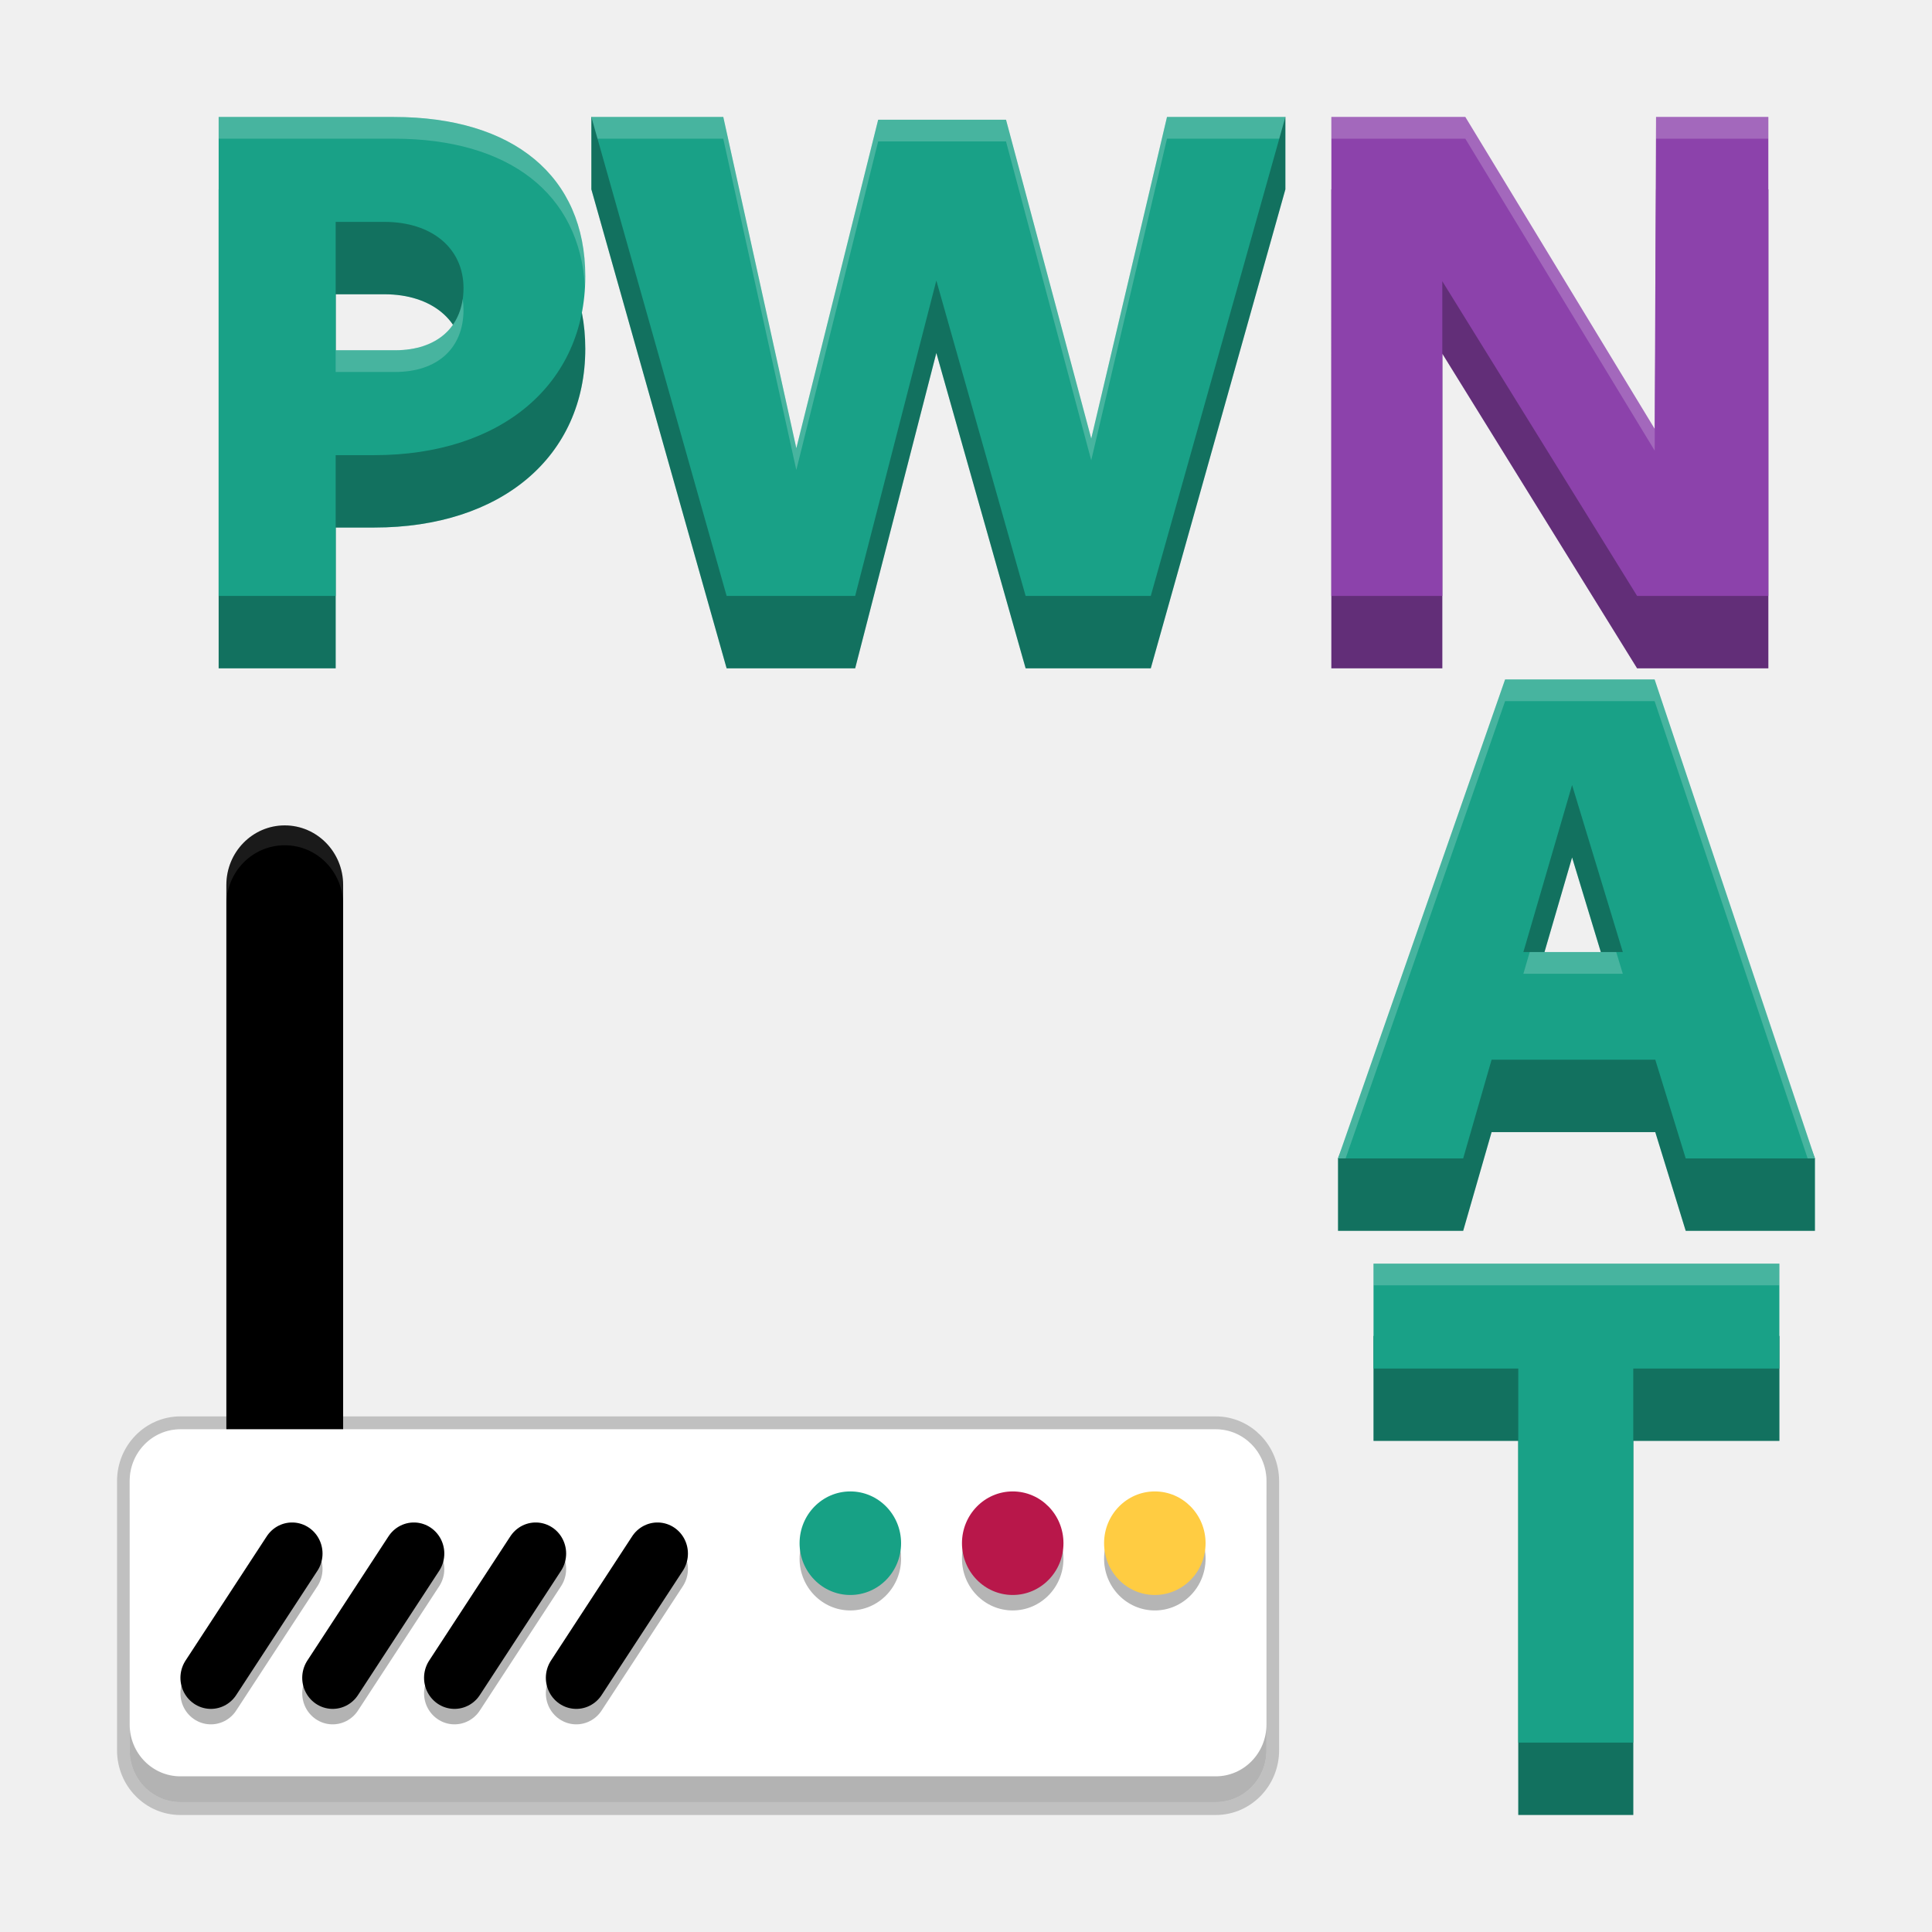
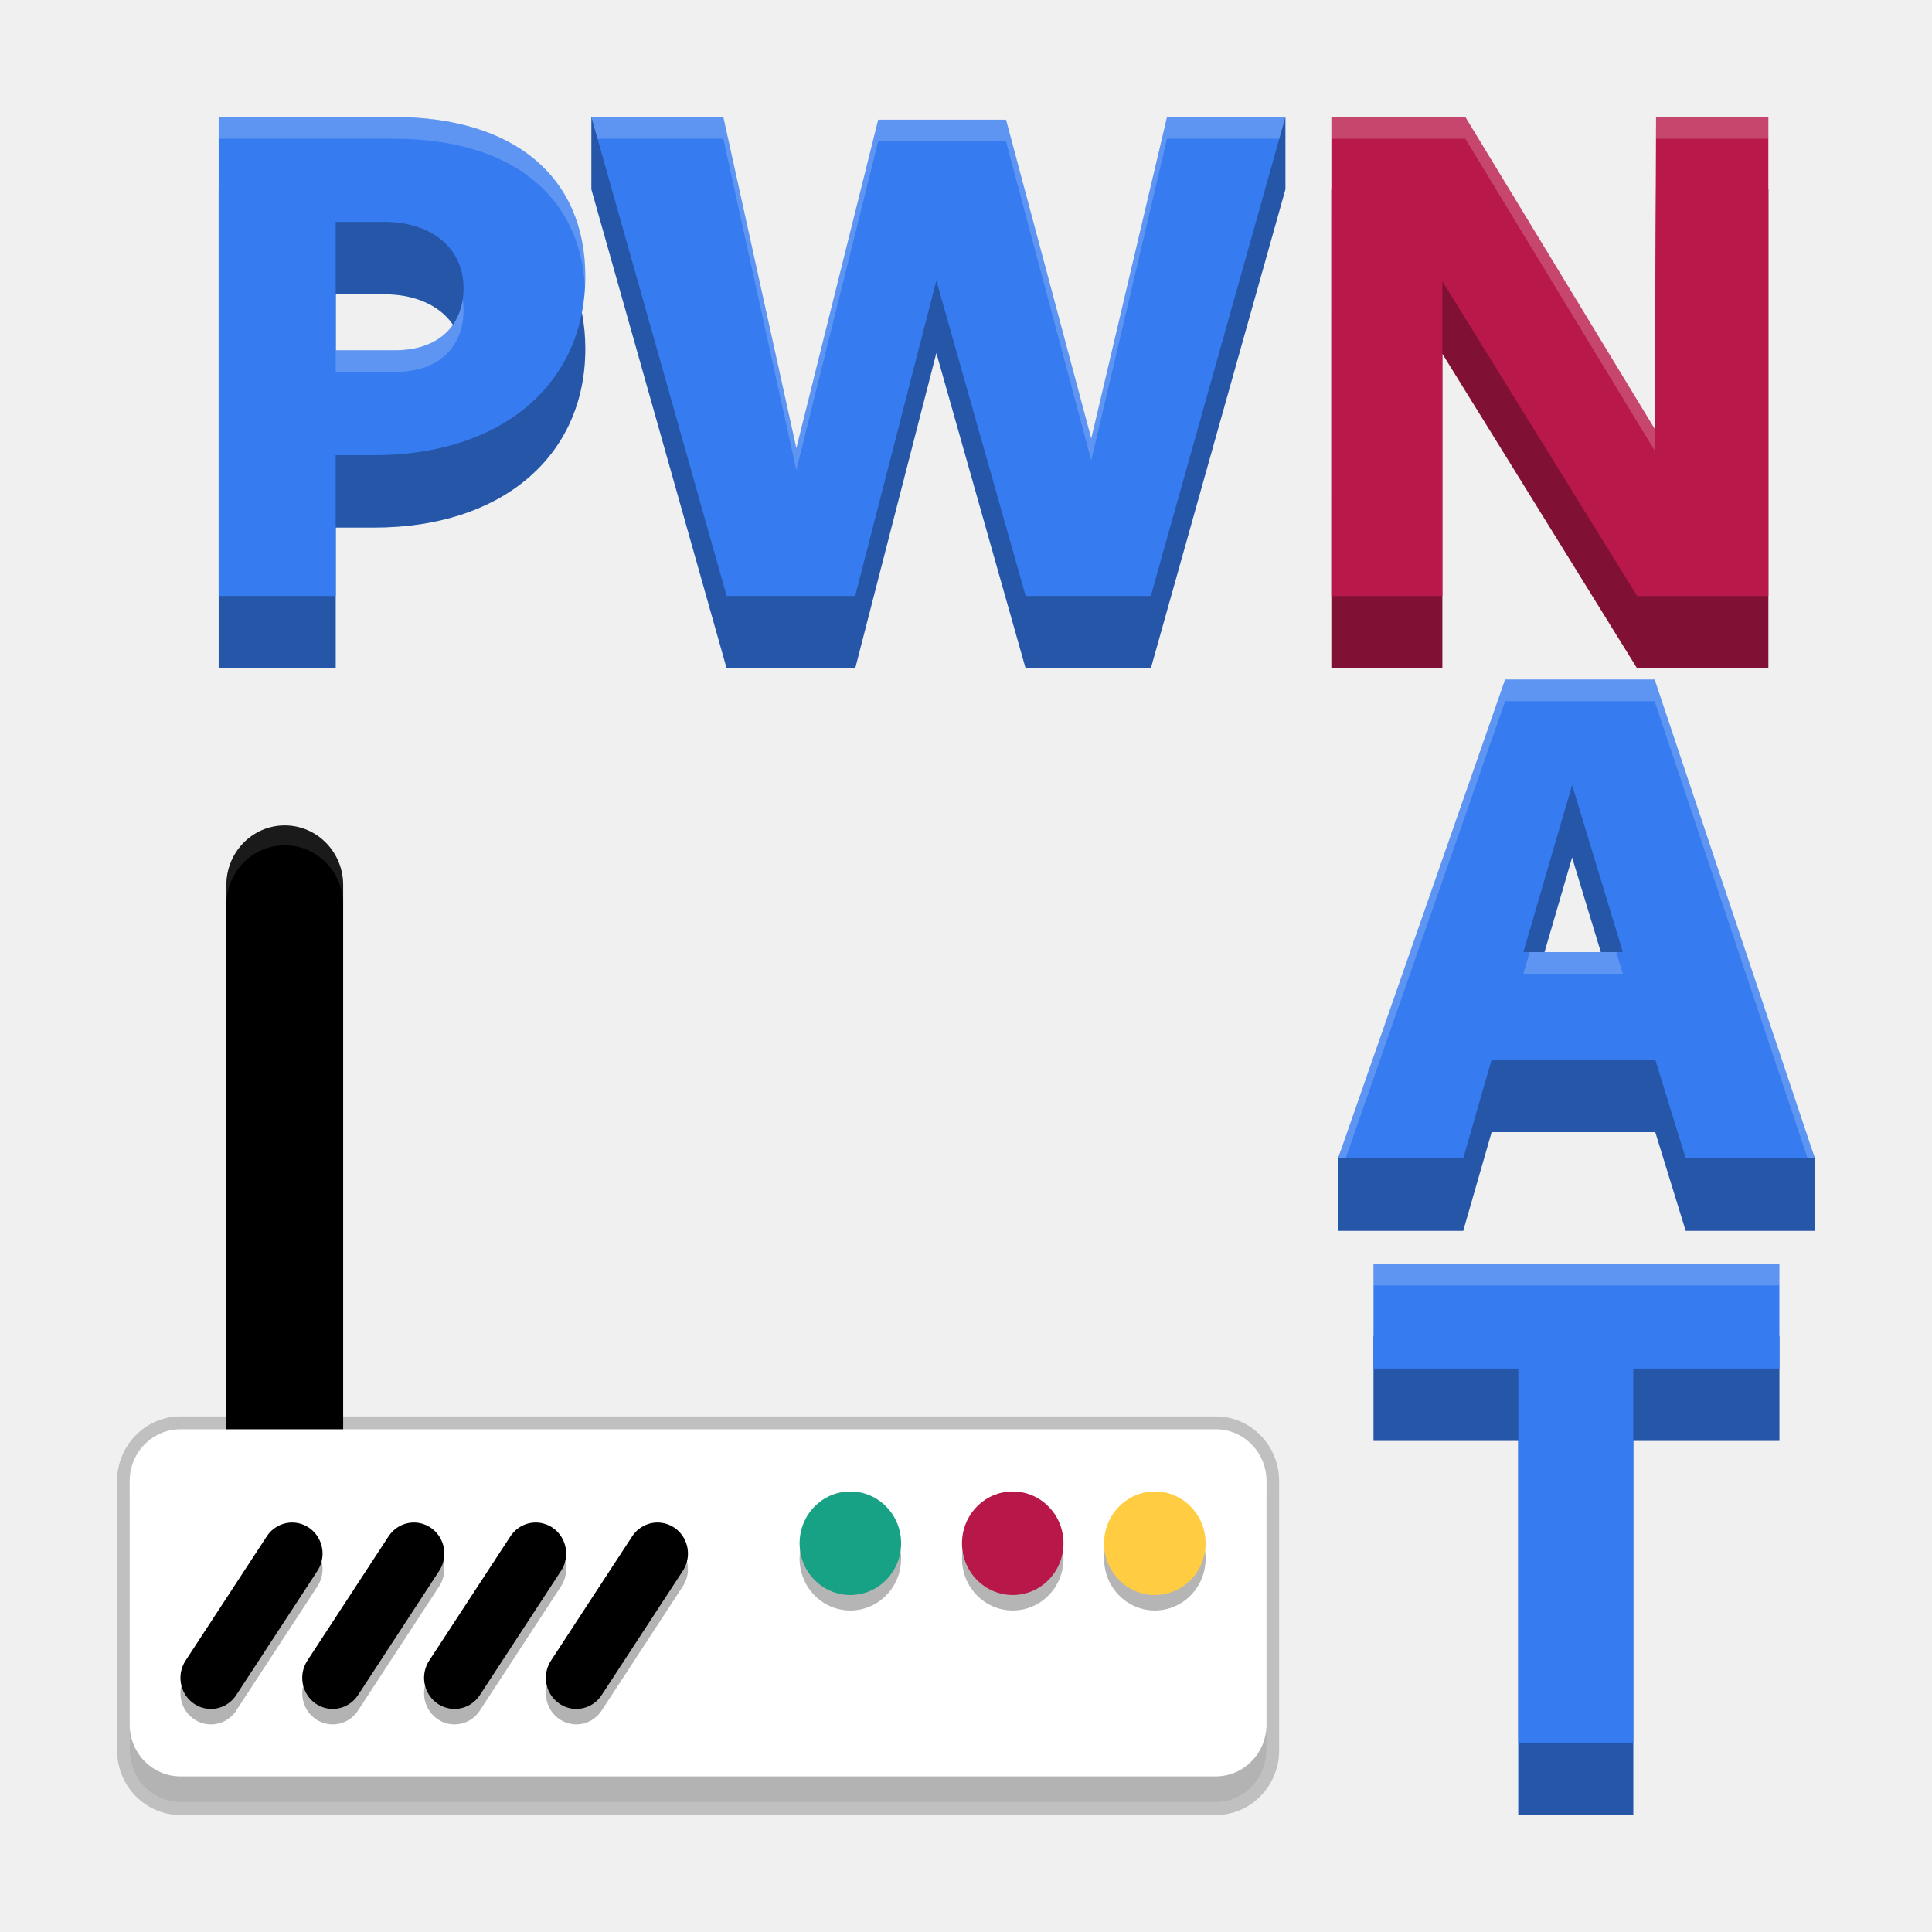
<svg xmlns="http://www.w3.org/2000/svg" xmlns:xlink="http://www.w3.org/1999/xlink" width="512" height="512" version="1.1" viewBox="0 0 135.47 135.47">
  <defs>
-     <filter id="n" x="0%" y="0%" width="100%" height="100%">
+     <filter id="b" x="0%" y="0%" width="100%" height="100%">
      <feColorMatrix in="SourceGraphic" values="0 0 0 0 1 0 0 0 0 1 0 0 0 0 1 0 0 0 1 0" />
    </filter>
-     <mask id="k">
-       <g filter="url(#n)">
+     <mask id="e">
+       <g filter="url(#b)">
        <rect width="384" height="384" fill-opacity=".102" />
      </g>
    </mask>
-     <clipPath id="j">
+     <clipPath id="f">
      <rect width="384" height="384" />
    </clipPath>
-     <g id="o" clip-path="url(#j)">
+     <g id="a" clip-path="url(#f)">
      <path d="m93.762 22.973c-9.605 0-17.336 7.734-17.336 17.336v5.781c0-9.605 7.731-17.336 17.336-17.336s17.336 7.731 17.336 17.336v-5.781c0-9.602-7.731-17.336-17.336-17.336z" fill="#fff" />
    </g>
    <filter id="h" x="0%" y="0%" width="100%" height="100%">
      <feColorMatrix in="SourceGraphic" values="0 0 0 0 1 0 0 0 0 1 0 0 0 0 1 0 0 0 1 0" />
    </filter>
-     <mask id="l">
+     <mask id="d">
      <g filter="url(#h)">
        <rect width="384" height="384" fill-opacity=".2" />
      </g>
    </mask>
-     <clipPath id="i">
+     <clipPath id="g">
      <rect width="384" height="384" />
    </clipPath>
-     <g id="m" clip-path="url(#i)">
+     <g id="c" clip-path="url(#g)">
      <path d="m38.316 26.262c-8.348 0-15.066 6.723-15.066 15.07v6.023c0-8.344 6.719-15.066 15.066-15.066h307.37c8.348 0 15.066 6.723 15.066 15.066v-6.023c0-8.348-6.719-15.07-15.066-15.07z" fill="#fff" />
    </g>
+     <clipPath>
+       <rect width="384" height="384" />
+     </clipPath>
+     <clipPath>
+       <rect width="384" height="384" />
+     </clipPath>
  </defs>
-   <path d="m15.332 46.863h8.205v-9.872h2.704c8.917 0 14.798-4.984 14.798-12.534 0-7.017-5.028-11.179-13.423-11.179h-12.284zm8.205-17.228v-9.001h3.415c3.32 0 5.549 1.839 5.549 4.646 0 2.71-1.85 4.355-4.79 4.355z" fill="#19a187" />
-   <path d="m50.951 46.863h9.012l5.692-22.116 6.261 22.116h8.775l9.438-33.585v-5.076l-8.3 5.076-5.312 22.551-5.976-22.358h-8.964l-5.739 23.035-5.122-23.229-9.249-5.076v5.076z" fill="#19a187" />
-   <path d="m93.354 46.863h7.779v-22.067l13.66 22.067h9.201v-33.585h-7.873l-0.095 21.874-13.28-21.874h-9.391z" fill="#8c42ab" />
-   <path d="m93.822 86.302h8.775l1.992-6.92h11.478l2.134 6.92h9.059v-5.076l-11.241-28.509h-10.482l-11.715 28.509zm12.996-14.47 3.415-11.711 3.557 11.711z" fill="#19a187" />
-   <path d="m106.46 127.26h8.063v-26.229h10.245v-7.356h-28.458v7.356h10.15z" fill="#19a187" />
-   <path d="m41.466 8.202v5.076l9.486 33.585h9.012l5.692-22.116 6.261 22.116h8.774l9.439-33.585v-5.076l-8.3 5.076-5.312 22.551-5.976-22.358h-8.964l-5.739 23.036-5.122-23.229zm-26.134 5.076v33.585h8.205v-9.872h2.704c8.917 0 14.798-4.985 14.798-12.534 0-7.017-5.027-11.179-13.423-11.179zm78.022 0 4.9e-4 33.585h7.779v-22.068l13.66 22.068h9.201v-33.585h-7.873l-0.095 21.874-13.28-21.874zm-69.817 7.356h3.415c3.32 0 5.549 1.839 5.549 4.646 0 2.71-1.85 4.355-4.79 4.355h-4.174zm82 32.084-11.715 28.51v5.076h8.774l1.992-6.92h11.478l2.134 6.92h9.059v-5.076l-11.241-28.51zm4.696 7.404 3.557 11.711h-6.972zm-13.921 33.558v7.356h10.15v26.229h8.063v-26.229h10.245v-7.356z" opacity=".3" />
-   <path d="m15.332 41.787h8.205v-9.872h2.704c8.917 0 14.798-4.984 14.798-12.534 0-7.017-5.028-11.179-13.423-11.179h-12.284zm8.205-17.228v-9.001h3.415c3.32 0 5.549 1.839 5.549 4.646 0 2.71-1.85 4.355-4.79 4.355z" fill="#19a187" />
-   <path d="m50.951 41.787h9.012l5.692-22.116 6.261 22.116h8.775l9.438-33.585h-8.3l-5.312 22.551-5.976-22.358h-8.964l-5.739 23.035-5.122-23.229h-9.249z" fill="#19a187" />
-   <path d="m93.354 41.787h7.779v-22.067l13.66 22.067h9.201v-33.585h-7.873l-0.095 21.874-13.28-21.874h-9.391z" fill="#8c42ab" />
-   <path d="m93.822 81.227h8.775l1.992-6.92h11.478l2.134 6.92h9.059l-11.241-33.585h-10.482zm12.996-14.47 3.415-11.711 3.557 11.711z" fill="#19a187" />
-   <path d="m106.46 122.19h8.063v-26.229h10.245v-7.356h-28.458v7.356h10.15z" fill="#19a187" />
-   <path d="m15.332 8.202v1.523h12.284c8.088 0 13.049 3.865 13.401 10.423 0.014-0.253 0.022-0.508 0.022-0.767 0-7.017-5.027-11.179-13.423-11.179zm26.134 0 0.43 1.523h8.819l5.122 23.229 5.739-23.036h8.964l5.976 22.358 5.312-22.551h7.872l0.428-1.523h-8.3l-5.312 22.551-5.976-22.358h-8.964l-5.739 23.036-5.122-23.229zm51.888 0v1.523h9.392l13.28 21.874 0.095-21.874h7.873v-1.523h-7.873l-0.095 21.874-13.28-21.874zm-60.91 12.763c-0.32 2.252-2.08 3.594-4.733 3.594h-4.174v1.523h4.174c2.941 0 4.79-1.645 4.79-4.355 0-0.262-0.019-0.516-0.057-0.761zm73.093 26.676-11.715 33.585h0.531l11.184-32.063h10.482l10.731 32.063h0.51l-11.241-33.585zm1.725 19.115-0.444 1.523h6.972l-0.462-1.523zm-10.949 21.847v1.523h28.458v-1.523z" fill="#fff" opacity=".2" />
-   <g transform="matrix(.23618 0 0 .24098 3.6019 46.577)">
+   <path d="m15.333 46.865h8.205v-9.872h2.704c8.917 0 14.798-4.984 14.798-12.534 0-7.017-5.028-11.179-13.423-11.179h-12.284zm8.205-17.228v-9.001h3.415c3.32 0 5.549 1.839 5.549 4.646 0 2.71-1.85 4.355-4.79 4.355z" fill="#367bf0" />
+   <path d="m50.952 46.865h9.012l5.692-22.116 6.261 22.116h8.775l9.438-33.585v-5.076l-8.3 5.076-5.312 22.551-5.976-22.358h-8.964l-5.739 23.035-5.122-23.229-9.249-5.076v5.076z" fill="#367bf0" />
+   <path d="m93.355 46.865h7.779v-22.067l13.66 22.067h9.201v-33.585h-7.873l-0.095 21.874-13.28-21.874h-9.391z" fill="#b8184a" />
+   <path d="m93.823 86.304h8.775l1.992-6.92h11.478l2.134 6.92h9.059v-5.076l-11.241-28.509h-10.482l-11.715 28.509zm12.996-14.47 3.415-11.711 3.557 11.711z" fill="#367bf0" />
+   <path d="m106.46 127.26h8.063v-26.229h10.245v-7.356h-28.458v7.356h10.15z" fill="#367bf0" />
+   <path d="m41.467 8.204v5.076l9.486 33.585h9.012l5.692-22.116 6.261 22.116h8.774l9.439-33.585v-5.076l-8.3 5.076-5.312 22.551-5.976-22.358h-8.964l-5.739 23.036-5.122-23.229zm-26.134 5.076v33.585h8.205v-9.872h2.704c8.917 0 14.798-4.985 14.798-12.534 0-7.017-5.027-11.179-13.423-11.179zm78.022 0 4.9e-4 33.585h7.779v-22.068l13.66 22.068h9.201v-33.585h-7.873l-0.095 21.874-13.28-21.874zm-69.817 7.356h3.415c3.32 0 5.549 1.839 5.549 4.646 0 2.71-1.85 4.355-4.79 4.355h-4.174zm82 32.084-11.715 28.51v5.076h8.774l1.992-6.92h11.478l2.134 6.92h9.059v-5.076l-11.241-28.51zm4.696 7.404 3.557 11.711h-6.972zm-13.921 33.558v7.356h10.15v26.229h8.063v-26.229h10.245v-7.356z" opacity=".3" />
+   <path d="m15.333 41.789h8.205v-9.872h2.704c8.917 0 14.798-4.984 14.798-12.534 0-7.017-5.028-11.179-13.423-11.179h-12.284zm8.205-17.228v-9.001h3.415c3.32 0 5.549 1.839 5.549 4.646 0 2.71-1.85 4.355-4.79 4.355z" fill="#367bf0" />
+   <path d="m50.952 41.789h9.012l5.692-22.116 6.261 22.116h8.775l9.438-33.585h-8.3l-5.312 22.551-5.976-22.358h-8.964l-5.739 23.035-5.122-23.229h-9.249z" fill="#367bf0" />
+   <path d="m93.355 41.789h7.779v-22.067l13.66 22.067h9.201v-33.585h-7.873l-0.095 21.874-13.28-21.874h-9.391z" fill="#b8184a" />
+   <path d="m93.823 81.229h8.775l1.992-6.92h11.478l2.134 6.92h9.059l-11.241-33.585h-10.482zm12.996-14.47 3.415-11.711 3.557 11.711z" fill="#367bf0" />
+   <path d="m106.46 122.19h8.063v-26.229h10.245v-7.356h-28.458v7.356h10.15z" fill="#367bf0" />
+   <path d="m15.333 8.204v1.523h12.284c8.088 0 13.049 3.865 13.401 10.423 0.014-0.253 0.022-0.508 0.022-0.767 0-7.017-5.027-11.179-13.423-11.179zm26.134 0 0.43 1.523h8.819l5.122 23.229 5.739-23.036h8.964l5.976 22.358 5.312-22.551h7.872l0.428-1.523h-8.3l-5.312 22.551-5.976-22.358h-8.964l-5.739 23.036-5.122-23.229zm51.888 0v1.523h9.392l13.28 21.874 0.095-21.874h7.873v-1.523h-7.873l-0.095 21.874-13.28-21.874zm-60.91 12.763c-0.32 2.252-2.08 3.594-4.733 3.594h-4.174v1.523h4.174c2.941 0 4.79-1.645 4.79-4.355 0-0.262-0.019-0.516-0.057-0.761zm73.093 26.676-11.715 33.585h0.531l11.184-32.063h10.482l10.731 32.063h0.51l-11.241-33.585zm1.725 19.115-0.444 1.523h6.972l-0.462-1.523zm-10.949 21.847v1.523h28.458v-1.523z" fill="#fff" opacity=".2" />
+   <g transform="matrix(.23618 0 0 .24098 3.6033 46.579)">
    <path d="m360.75 316.02v-78.348c0-8.324-6.746-15.07-15.066-15.07h-307.37c-8.32 0-15.066 6.746-15.066 15.07v78.348c0 8.32 6.746 15.066 15.066 15.066h307.37c8.32 0 15.066-6.746 15.066-15.066z" fill="#fff" opacity=".2" stroke="#000" stroke-width="7.5" />
    <path d="m86.623 64.224v161.8c0 9.574-7.762 17.336-17.336 17.336-9.574 0-17.336-7.762-17.336-17.336v-161.8c0-9.574 7.762-17.336 17.336-17.336 9.574 0 17.336 7.762 17.336 17.336z" />
-     <use transform="translate(-24.475,23.915)" width="100%" height="100%" mask="url(#k)" xlink:href="#o" />
+     <use transform="translate(-24.475,23.915)" width="100%" height="100%" mask="url(#e)" xlink:href="#a" />
    <path d="m360.75 316.02v-78.348c0-8.324-6.746-15.07-15.066-15.07h-307.37c-8.32 0-15.066 6.746-15.066 15.07v78.348c0 8.32 6.746 15.066 15.066 15.066h307.37c8.32 0 15.066-6.746 15.066-15.066z" fill="#fff" />
    <g stroke="#000" stroke-linecap="round" stroke-width="18.08">
      <path d="m143.79 263.26-24.105 36.16" fill="#070707" opacity=".3" />
      <path d="m143.79 258.76-24.105 36.16" fill="none" />
      <path d="m107.62 263.26-24.105 36.16" fill="#070707" opacity=".3" />
      <path d="m107.62 258.76-24.105 36.16" fill="none" />
      <path d="m71.465 263.26-24.109 36.16" fill="#070707" opacity=".3" />
      <path d="m71.465 258.76-24.109 36.16" fill="none" />
      <path d="m179.95 263.26-24.105 36.16" fill="#070707" opacity=".3" />
      <path d="m179.95 258.76-24.105 36.16" fill="none" />
    </g>
    <path d="m252.27 260.25c0 8.32-6.746 15.066-15.07 15.066-8.32 0-15.066-6.746-15.066-15.066 0-8.32 6.746-15.066 15.066-15.066 8.324 0 15.07 6.746 15.07 15.066z" fill="#070707" opacity=".3" />
    <path d="m252.27 255.75c0 8.32-6.746 15.066-15.07 15.066-8.32 0-15.066-6.746-15.066-15.066 0-8.32 6.746-15.066 15.066-15.066 8.324 0 15.07 6.746 15.07 15.066z" fill="#17a185" />
    <path d="m300.48 260.25c0 8.32-6.742 15.066-15.066 15.066-8.32 0-15.066-6.746-15.066-15.066 0-8.32 6.746-15.066 15.066-15.066 8.324 0 15.066 6.746 15.066 15.066z" fill="#070707" opacity=".3" />
    <path d="m300.48 255.75c0 8.32-6.742 15.066-15.066 15.066-8.32 0-15.066-6.746-15.066-15.066 0-8.32 6.746-15.066 15.066-15.066 8.324 0 15.066 6.746 15.066 15.066z" fill="#b8174a" fill-opacity=".996" />
    <path d="m342.67 260.25c0 8.32-6.742 15.066-15.066 15.066-8.32 0-15.066-6.746-15.066-15.066 0-8.32 6.746-15.066 15.066-15.066 8.324 0 15.066 6.746 15.066 15.066z" fill="#070707" opacity=".3" />
    <path d="m342.67 255.75c0 8.32-6.742 15.066-15.066 15.066-8.32 0-15.066-6.746-15.066-15.066 0-8.32 6.746-15.066 15.066-15.066 8.324 0 15.066 6.746 15.066 15.066z" fill="#ffcc42" />
-     <use transform="translate(-2e-6,196.34)" width="100%" height="100%" mask="url(#l)" xlink:href="#m" />
+     <use transform="translate(-2e-6,196.34)" width="100%" height="100%" mask="url(#d)" xlink:href="#c" />
    <path transform="scale(.75)" d="m31 411.36v10c0 11.094 8.994 20.088 20.088 20.088h409.82c11.094 0 20.088-8.994 20.088-20.088v-10c0 11.094-8.994 20.088-20.088 20.088h-409.82c-11.094 0-20.088-8.994-20.088-20.088z" opacity=".3" stroke-width="1.333" />
  </g>
</svg>
